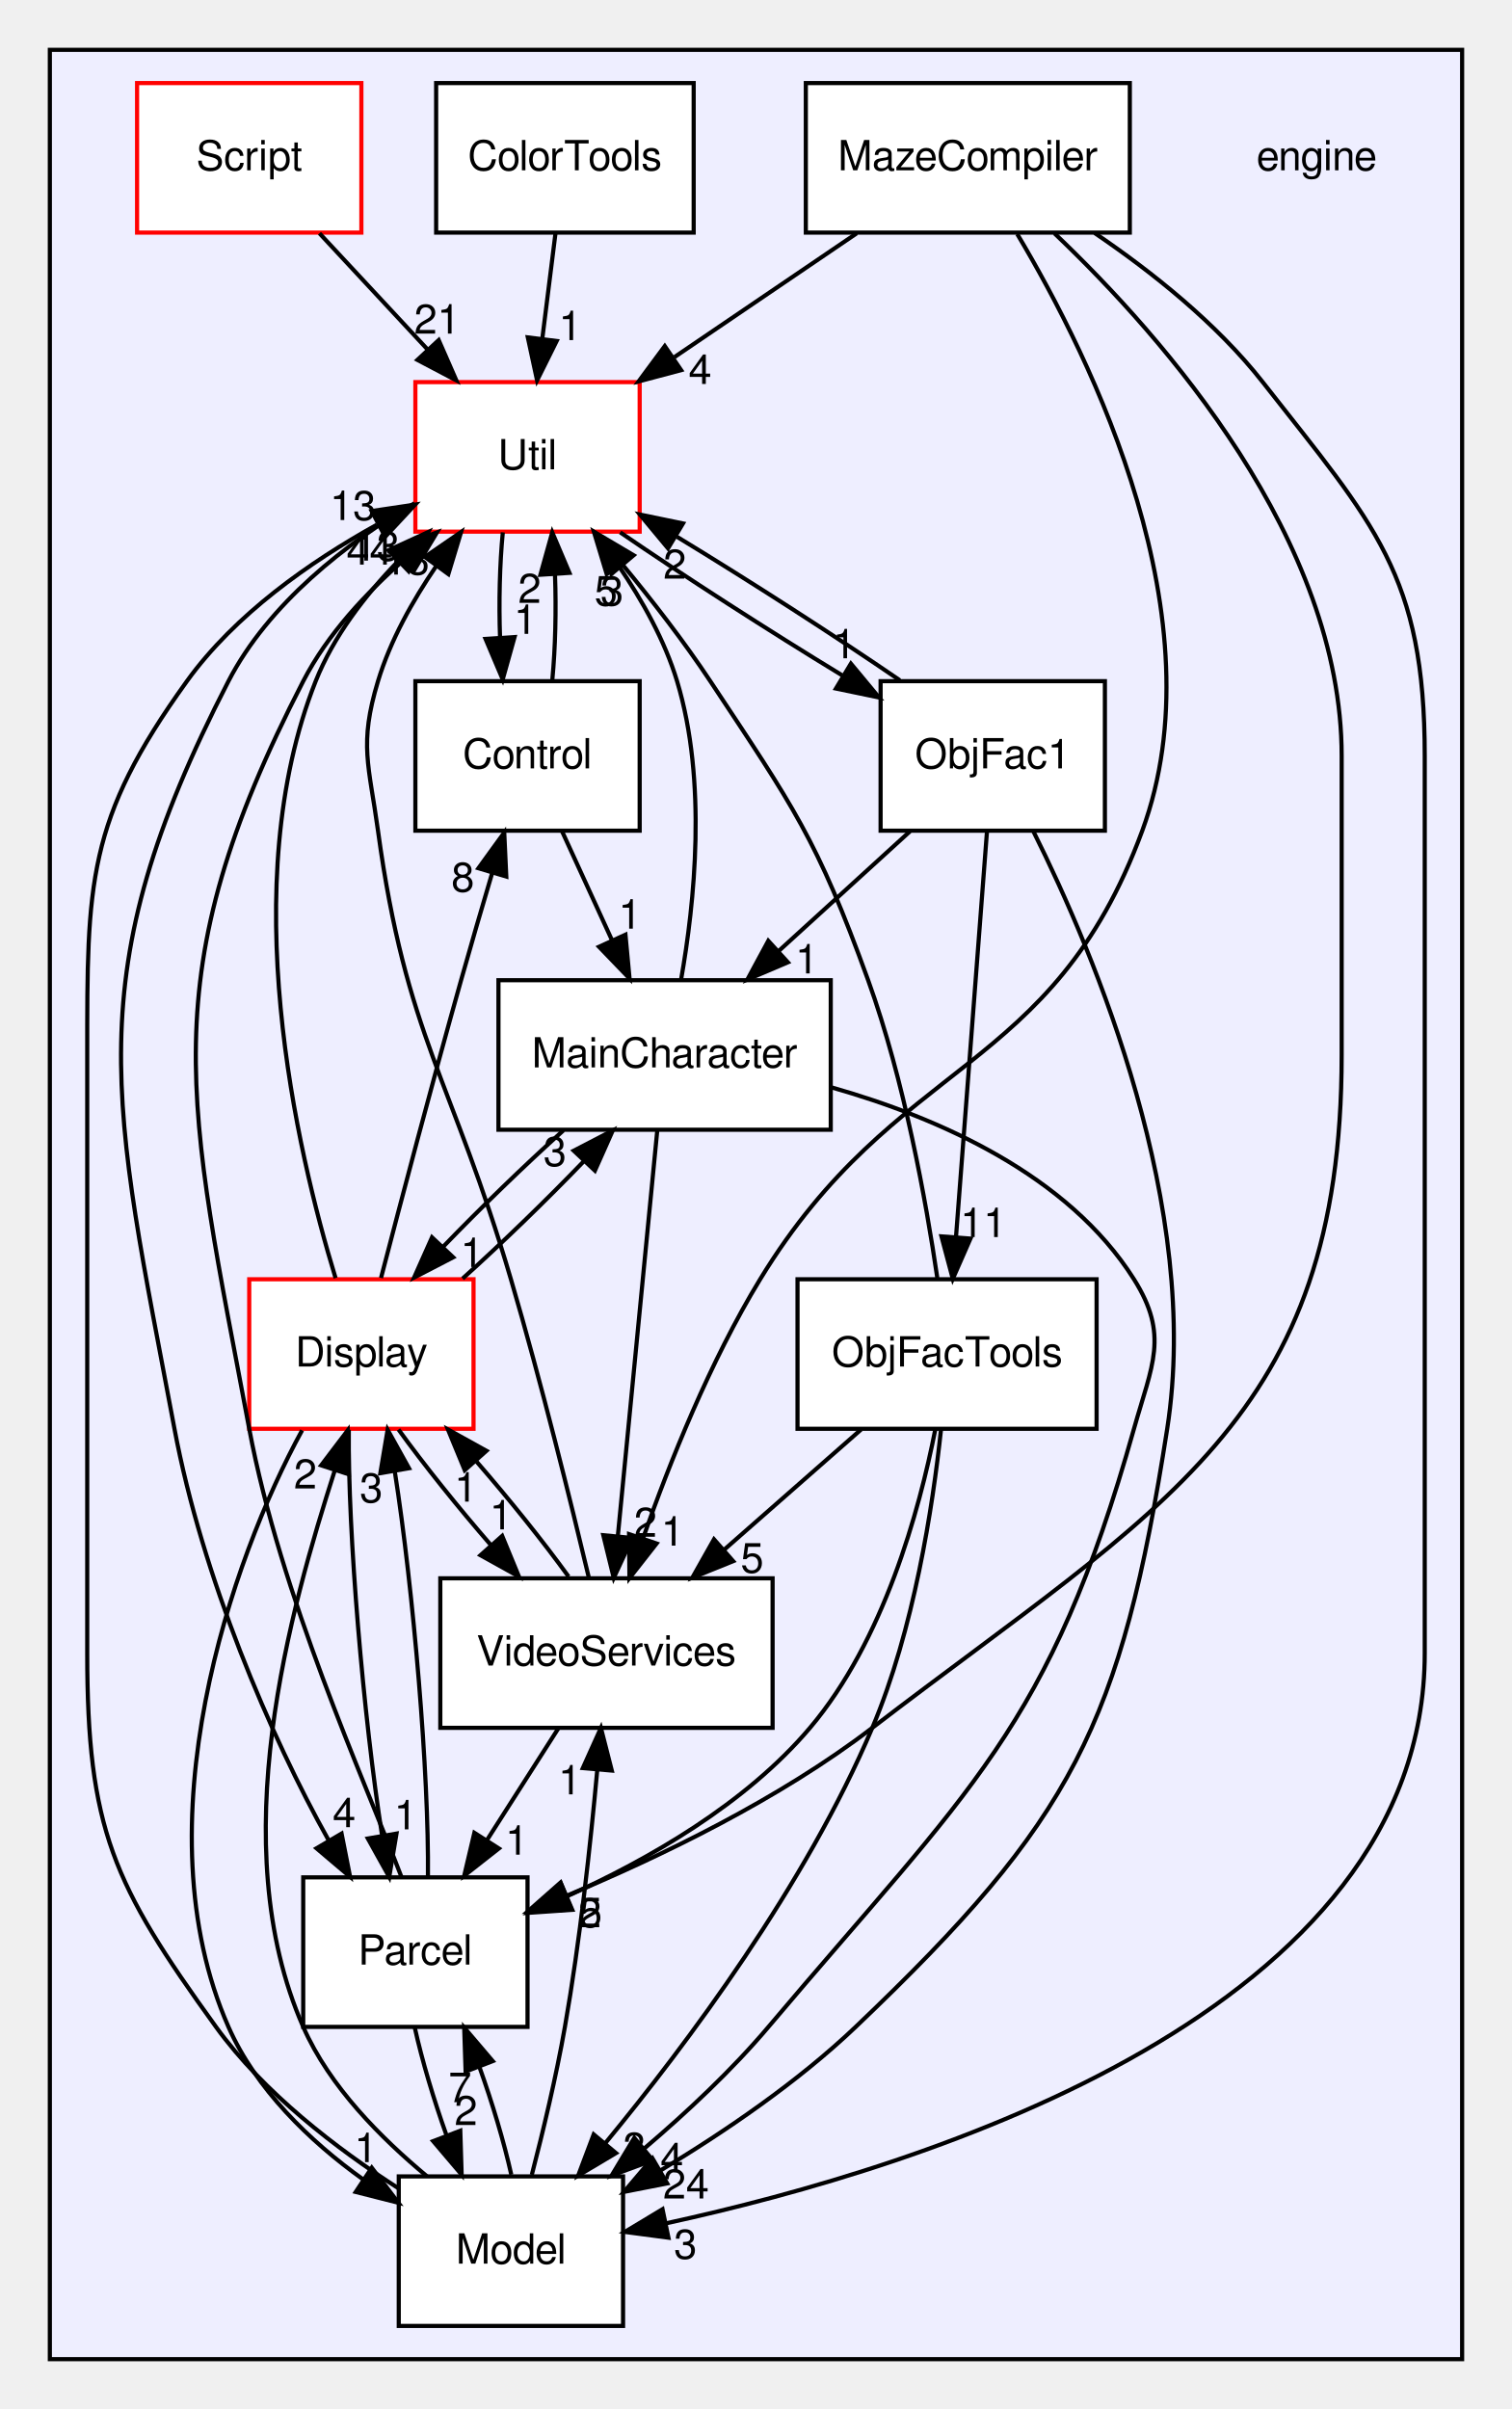
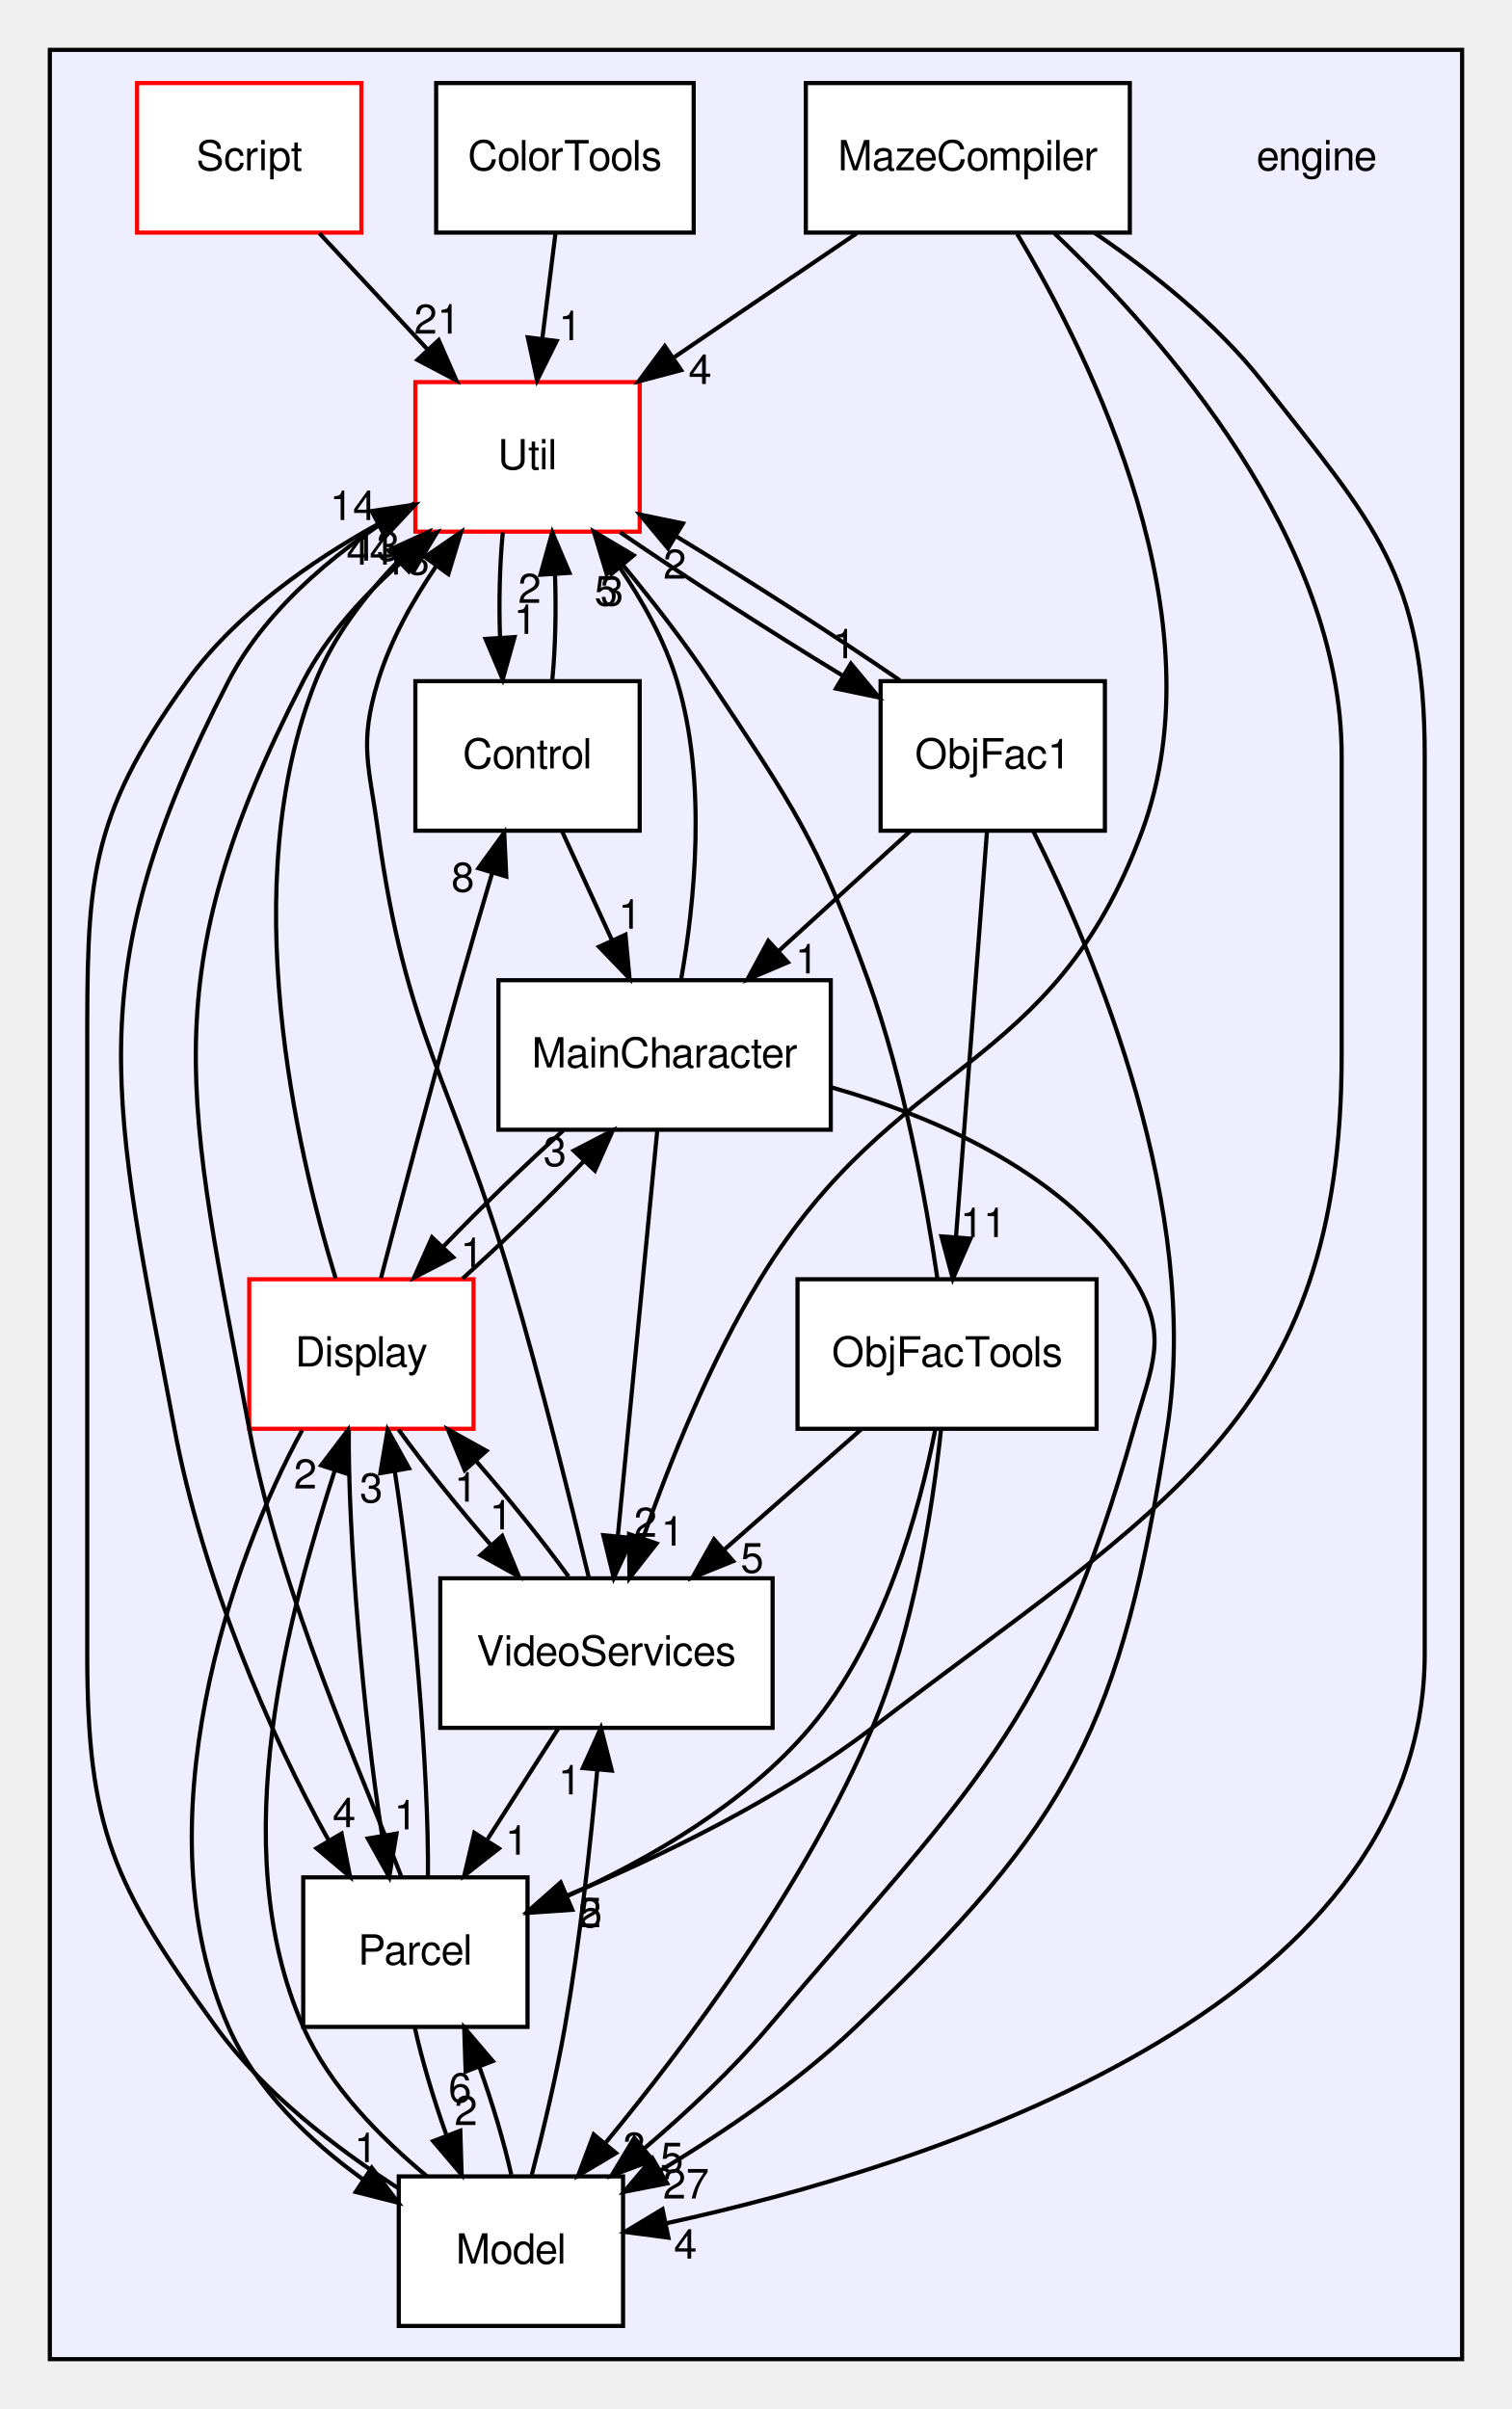
<svg xmlns="http://www.w3.org/2000/svg" xmlns:xlink="http://www.w3.org/1999/xlink" width="364pt" height="580pt" viewBox="0.00 0.00 364.00 580.00">
  <g id="graph1" class="graph" transform="scale(1 1) rotate(0) translate(4 576)">
    <g id="graph2" class="cluster">
      <a xlink:href="dir_996f45160da62e1a3d7f6046fad68f51.html" target="_top">
        <polygon fill="#eeeeff" stroke="black" points="8,-8 8,-564 348,-564 348,-8 8,-8" />
      </a>
    </g>
    <g id="node2" class="node">
      <text text-anchor="middle" x="313" y="-535" font-family="FreeSans" font-size="10.00">engine</text>
    </g>
    <g id="node3" class="node">
      <a xlink:href="dir_b64b6649c7053983cbee0ddd1f8a55f4.html" target="_top" xlink:title="ColorTools">
        <polygon fill="white" stroke="black" points="163,-556 101,-556 101,-520 163,-520 163,-556" />
        <text text-anchor="middle" x="132" y="-535" font-family="FreeSans" font-size="10.00">ColorTools</text>
      </a>
    </g>
    <g id="node13" class="node">
      <a xlink:href="dir_0934fd95ceeb46aa22ccb2d1831dae0f.html" target="_top" xlink:title="Util">
        <polygon fill="white" stroke="red" points="150,-484 96,-484 96,-448 150,-448 150,-484" />
        <text text-anchor="middle" x="123" y="-463" font-family="FreeSans" font-size="10.00">Util</text>
      </a>
    </g>
    <g id="edge63" class="edge">
      <path fill="none" stroke="black" d="M129.729,-519.831C128.766,-512.131 127.622,-502.974 126.552,-494.417" />
      <polygon fill="black" stroke="black" points="130.015,-493.902 125.302,-484.413 123.069,-494.77 130.015,-493.902" />
      <a xlink:href="dir_000013_000008.html" target="_top" xlink:title="1">
        <text text-anchor="middle" x="133.278" y="-494.117" font-family="FreeSans" font-size="10.00">1</text>
      </a>
    </g>
    <g id="node4" class="node">
      <a xlink:href="dir_26ccc65b240ef770bfb5832383ef26b1.html" target="_top" xlink:title="Control">
        <polygon fill="white" stroke="black" points="150,-412 96,-412 96,-376 150,-376 150,-412" />
        <text text-anchor="middle" x="123" y="-391" font-family="FreeSans" font-size="10.00">Control</text>
      </a>
    </g>
    <g id="node6" class="node">
      <a xlink:href="dir_c8f5c77583f5a8c611b28ad2fa22d3d0.html" target="_top" xlink:title="MainCharacter">
        <polygon fill="white" stroke="black" points="196,-340 116,-340 116,-304 196,-304 196,-340" />
        <text text-anchor="middle" x="156" y="-319" font-family="FreeSans" font-size="10.00">MainCharacter</text>
      </a>
    </g>
    <g id="edge47" class="edge">
      <path fill="none" stroke="black" d="M131.327,-375.831C134.973,-367.877 139.331,-358.369 143.363,-349.572" />
      <polygon fill="black" stroke="black" points="146.576,-350.962 147.561,-340.413 140.212,-348.046 146.576,-350.962" />
      <a xlink:href="dir_000003_000017.html" target="_top" xlink:title="1">
        <text text-anchor="middle" x="147.659" y="-352.413" font-family="FreeSans" font-size="10.00">1</text>
      </a>
    </g>
    <g id="edge45" class="edge">
      <path fill="none" stroke="black" d="M128.976,-412.413C129.707,-420.059 129.92,-429.108 129.615,-437.573" />
      <polygon fill="black" stroke="black" points="126.105,-437.626 128.952,-447.831 133.09,-438.078 126.105,-437.626" />
      <a xlink:href="dir_000003_000008.html" target="_top" xlink:title="2">
        <text text-anchor="middle" x="123.503" y="-430.856" font-family="FreeSans" font-size="10.00">2</text>
      </a>
    </g>
    <g id="node5" class="node">
      <a xlink:href="dir_fde29a0c075bb808199949ecbe7019af.html" target="_top" xlink:title="Display">
        <polygon fill="white" stroke="red" points="110,-268 56,-268 56,-232 110,-232 110,-268" />
        <text text-anchor="middle" x="83" y="-247" font-family="FreeSans" font-size="10.00">Display</text>
      </a>
    </g>
    <g id="edge11" class="edge">
      <path fill="none" stroke="black" d="M87.726,-268.312C92.463,-286.526 100.035,-315.25 107,-340 109.373,-348.431 112.044,-357.574 114.514,-365.898" />
      <polygon fill="black" stroke="black" points="111.179,-366.962 117.394,-375.542 117.887,-364.959 111.179,-366.962" />
      <a xlink:href="dir_000004_000003.html" target="_top" xlink:title="8">
        <text text-anchor="middle" x="107.43" y="-361.33" font-family="FreeSans" font-size="10.00">8</text>
      </a>
    </g>
    <g id="edge7" class="edge">
      <path fill="none" stroke="black" d="M107.367,-268.163C116.843,-276.689 127.481,-287.002 136.451,-296.31" />
      <polygon fill="black" stroke="black" points="134.128,-298.949 143.531,-303.831 139.225,-294.151 134.128,-298.949" />
      <a xlink:href="dir_000004_000017.html" target="_top" xlink:title="3">
        <text text-anchor="middle" x="129.597" y="-295.278" font-family="FreeSans" font-size="10.00">3</text>
      </a>
    </g>
    <g id="node8" class="node">
      <a xlink:href="dir_8a4097456790b4234ac847b719729965.html" target="_top" xlink:title="Model">
        <polygon fill="white" stroke="black" points="146,-52 92,-52 92,-16 146,-16 146,-52" />
        <text text-anchor="middle" x="119" y="-31" font-family="FreeSans" font-size="10.00">Model</text>
      </a>
    </g>
    <g id="edge9" class="edge">
      <path fill="none" stroke="black" d="M68.73,-231.633C51.732,-200.648 29.591,-136.616 51,-88 57.565,-73.093 70.501,-60.509 83.458,-51.249" />
      <polygon fill="black" stroke="black" points="85.503,-54.093 91.908,-45.654 81.638,-48.257 85.503,-54.093" />
      <a xlink:href="dir_000004_000014.html" target="_top" xlink:title="1">
        <text text-anchor="middle" x="84.073" y="-55.445" font-family="FreeSans" font-size="10.00">1</text>
      </a>
    </g>
    <g id="node11" class="node">
      <a xlink:href="dir_54f9da0a70d763287d8f71c22d40778c.html" target="_top" xlink:title="Parcel">
        <polygon fill="white" stroke="black" points="123,-124 69,-124 69,-88 123,-88 123,-124" />
        <text text-anchor="middle" x="96" y="-103" font-family="FreeSans" font-size="10.00">Parcel</text>
      </a>
    </g>
    <g id="edge13" class="edge">
      <path fill="none" stroke="black" d="M79.973,-231.762C79.73,-207.093 83.457,-162.86 88.003,-133.973" />
      <polygon fill="black" stroke="black" points="91.457,-134.539 89.709,-124.09 84.559,-133.349 91.457,-134.539" />
      <a xlink:href="dir_000004_000009.html" target="_top" xlink:title="1">
        <text text-anchor="middle" x="93.643" y="-135.564" font-family="FreeSans" font-size="10.00">1</text>
      </a>
    </g>
    <g id="edge3" class="edge">
      <path fill="none" stroke="black" d="M76.789,-268.286C67.371,-299.153 52.525,-363.015 72,-412 76.268,-422.734 83.793,-432.568 91.774,-440.817" />
      <polygon fill="black" stroke="black" points="89.522,-443.508 99.151,-447.928 94.38,-438.468 89.522,-443.508" />
      <a xlink:href="dir_000004_000008.html" target="_top" xlink:title="44">
        <text text-anchor="middle" x="84.964" y="-440.057" font-family="FreeSans" font-size="10.00">44</text>
      </a>
    </g>
    <g id="node14" class="node">
      <a xlink:href="dir_6c0c9a026e8202e772c067025956487c.html" target="_top" xlink:title="VideoServices">
        <polygon fill="white" stroke="black" points="182,-196 102,-196 102,-160 182,-160 182,-196" />
        <text text-anchor="middle" x="142" y="-175" font-family="FreeSans" font-size="10.00">VideoServices</text>
      </a>
    </g>
    <g id="edge5" class="edge">
      <path fill="none" stroke="black" d="M91.936,-231.831C98.045,-223.369 106.235,-213.149 114.271,-203.897" />
      <polygon fill="black" stroke="black" points="116.899,-206.209 120.935,-196.413 111.671,-201.554 116.899,-206.209" />
      <a xlink:href="dir_000004_000006.html" target="_top" xlink:title="1">
        <text text-anchor="middle" x="116.628" y="-207.782" font-family="FreeSans" font-size="10.00">1</text>
      </a>
    </g>
    <g id="edge29" class="edge">
      <path fill="none" stroke="black" d="M131.627,-303.831C122.222,-295.369 111.675,-285.149 102.749,-275.897" />
      <polygon fill="black" stroke="black" points="105.1,-273.288 95.693,-268.413 100.006,-278.09 105.1,-273.288" />
      <a xlink:href="dir_000017_000004.html" target="_top" xlink:title="1">
        <text text-anchor="middle" x="109.631" y="-270.956" font-family="FreeSans" font-size="10.00">1</text>
      </a>
    </g>
    <g id="edge35" class="edge">
      <path fill="none" stroke="black" d="M196.253,-314.177C221.869,-306.892 253.114,-293.198 269,-268 277.533,-254.465 273.334,-247.402 269,-232 248.685,-159.799 229.4,-145.299 181,-88 172.206,-77.589 161.347,-67.432 151.188,-58.788" />
      <polygon fill="black" stroke="black" points="153.175,-55.89 143.242,-52.205 148.709,-61.28 153.175,-55.89" />
-       <a xlink:href="dir_000017_000014.html" target="_top" xlink:title="4">
-         <text text-anchor="middle" x="157.755" y="-52.998" font-family="FreeSans" font-size="10.00">4</text>
+       <a xlink:href="dir_000017_000014.html" target="_top" xlink:title="5">
+         <text text-anchor="middle" x="157.755" y="-52.998" font-family="FreeSans" font-size="10.00">5</text>
      </a>
    </g>
    <g id="edge31" class="edge">
      <path fill="none" stroke="black" d="M159.946,-340.031C163.227,-358.523 166.294,-387.91 159,-412 156.044,-421.764 150.675,-431.377 144.97,-439.724" />
      <polygon fill="black" stroke="black" points="142.059,-437.776 138.99,-447.917 147.713,-441.903 142.059,-437.776" />
      <a xlink:href="dir_000017_000008.html" target="_top" xlink:title="5">
        <text text-anchor="middle" x="141.884" y="-430.199" font-family="FreeSans" font-size="10.00">5</text>
      </a>
    </g>
    <g id="edge33" class="edge">
      <path fill="none" stroke="black" d="M154.227,-303.762C151.839,-279.201 147.566,-235.247 144.757,-206.354" />
      <polygon fill="black" stroke="black" points="148.21,-205.704 143.759,-196.09 141.243,-206.381 148.21,-205.704" />
      <a xlink:href="dir_000017_000006.html" target="_top" xlink:title="2">
        <text text-anchor="middle" x="151.384" y="-206.007" font-family="FreeSans" font-size="10.00">2</text>
      </a>
    </g>
    <g id="node7" class="node">
      <a xlink:href="dir_d746cbd3279d9beb10f2c4393449bb6e.html" target="_top" xlink:title="MazeCompiler">
        <polygon fill="white" stroke="black" points="268,-556 190,-556 190,-520 268,-520 268,-556" />
        <text text-anchor="middle" x="229" y="-535" font-family="FreeSans" font-size="10.00">MazeCompiler</text>
      </a>
    </g>
    <g id="edge53" class="edge">
      <path fill="none" stroke="black" d="M259.535,-519.9C273.302,-510.552 288.919,-498.139 300,-484 326.891,-449.688 339,-437.594 339,-394 339,-394 339,-394 339,-178 339,-91.733 219.113,-54.359 156.34,-40.703" />
      <polygon fill="black" stroke="black" points="156.922,-37.249 146.418,-38.639 155.496,-44.102 156.922,-37.249" />
-       <a xlink:href="dir_000016_000014.html" target="_top" xlink:title="3">
-         <text text-anchor="middle" x="161.019" y="-32.202" font-family="FreeSans" font-size="10.00">3</text>
+       <a xlink:href="dir_000016_000014.html" target="_top" xlink:title="4">
+         <text text-anchor="middle" x="161.019" y="-32.202" font-family="FreeSans" font-size="10.00">4</text>
      </a>
    </g>
    <g id="edge55" class="edge">
      <path fill="none" stroke="black" d="M249.874,-519.803C276.461,-494.492 319,-445.887 319,-394 319,-394 319,-394 319,-322 319,-234.215 275.663,-213.417 206,-160 183.647,-142.86 154.99,-129.004 132.53,-119.621" />
      <polygon fill="black" stroke="black" points="133.589,-116.273 123.007,-115.753 130.955,-122.759 133.589,-116.273" />
      <a xlink:href="dir_000016_000009.html" target="_top" xlink:title="2">
        <text text-anchor="middle" x="137.988" y="-111.995" font-family="FreeSans" font-size="10.00">2</text>
      </a>
    </g>
    <g id="edge49" class="edge">
      <path fill="none" stroke="black" d="M202.252,-519.831C188.945,-510.793 172.684,-499.748 158.363,-490.02" />
      <polygon fill="black" stroke="black" points="159.979,-486.886 149.74,-484.163 156.045,-492.677 159.979,-486.886" />
      <a xlink:href="dir_000016_000008.html" target="_top" xlink:title="4">
        <text text-anchor="middle" x="164.547" y="-483.557" font-family="FreeSans" font-size="10.00">4</text>
      </a>
    </g>
    <g id="edge51" class="edge">
      <path fill="none" stroke="black" d="M240.892,-519.662C259.04,-489.253 289.672,-426.714 271,-376 249.214,-316.829 211.84,-321.828 179,-268 166.973,-248.287 157.241,-223.967 150.782,-205.58" />
      <polygon fill="black" stroke="black" points="154.072,-204.382 147.537,-196.042 147.445,-206.636 154.072,-204.382" />
      <a xlink:href="dir_000016_000006.html" target="_top" xlink:title="1">
        <text text-anchor="middle" x="157.917" y="-203.87" font-family="FreeSans" font-size="10.00">1</text>
      </a>
    </g>
    <g id="edge37" class="edge">
      <path fill="none" stroke="black" d="M98.773,-52.04C87.777,-61.22 75.38,-73.513 69,-88 49.598,-132.058 65.963,-188.777 76.632,-222.087" />
      <polygon fill="black" stroke="black" points="73.311,-223.192 79.714,-231.633 79.972,-221.041 73.311,-223.192" />
      <a xlink:href="dir_000014_000004.html" target="_top" xlink:title="2">
        <text text-anchor="middle" x="69.505" y="-217.644" font-family="FreeSans" font-size="10.00">2</text>
      </a>
    </g>
    <g id="edge43" class="edge">
      <path fill="none" stroke="black" d="M119.094,-52.413C117.326,-60.314 114.526,-69.713 111.395,-78.417" />
      <polygon fill="black" stroke="black" points="108.096,-77.242 107.756,-87.831 114.626,-79.765 108.096,-77.242" />
-       <a xlink:href="dir_000014_000009.html" target="_top" xlink:title="7">
-         <text text-anchor="middle" x="106.744" y="-69.866" font-family="FreeSans" font-size="10.00">7</text>
+       <a xlink:href="dir_000014_000009.html" target="_top" xlink:title="6">
+         <text text-anchor="middle" x="106.744" y="-69.866" font-family="FreeSans" font-size="10.00">6</text>
      </a>
    </g>
    <g id="edge39" class="edge">
      <path fill="none" stroke="black" d="M91.864,-49.176C77.09,-58.649 59.526,-72.063 48,-88 23.207,-122.281 17,-135.694 17,-178 17,-322 17,-322 17,-322 17,-363.398 16.794,-378.416 41,-412 52.581,-428.068 70.542,-440.674 86.706,-449.652" />
      <polygon fill="black" stroke="black" points="85.474,-452.958 95.953,-454.517 88.733,-446.763 85.474,-452.958" />
-       <a xlink:href="dir_000014_000008.html" target="_top" xlink:title="13">
-         <text text-anchor="middle" x="80.971" y="-450.797" font-family="FreeSans" font-size="10.00">13</text>
+       <a xlink:href="dir_000014_000008.html" target="_top" xlink:title="14">
+         <text text-anchor="middle" x="80.971" y="-450.797" font-family="FreeSans" font-size="10.00">14</text>
      </a>
    </g>
    <g id="edge41" class="edge">
      <path fill="none" stroke="black" d="M124.03,-52.374C126.721,-62.764 129.903,-76.032 132,-88 135.612,-108.615 138.172,-132.127 139.797,-149.949" />
      <polygon fill="black" stroke="black" points="136.315,-150.316 140.667,-159.976 143.289,-149.711 136.315,-150.316" />
      <a xlink:href="dir_000014_000006.html" target="_top" xlink:title="1">
        <text text-anchor="middle" x="133.176" y="-143.981" font-family="FreeSans" font-size="10.00">1</text>
      </a>
    </g>
    <g id="node9" class="node">
      <a xlink:href="dir_11ef1ec48ce85ffc975edfd5f1c95b97.html" target="_top" xlink:title="ObjFac1">
        <polygon fill="white" stroke="black" points="262,-412 208,-412 208,-376 262,-376 262,-412" />
        <text text-anchor="middle" x="235" y="-391" font-family="FreeSans" font-size="10.00">ObjFac1</text>
      </a>
    </g>
    <g id="edge67" class="edge">
      <path fill="none" stroke="black" d="M215.065,-375.831C205.522,-367.134 193.94,-356.578 183.569,-347.127" />
      <polygon fill="black" stroke="black" points="185.677,-344.312 175.929,-340.163 180.962,-349.486 185.677,-344.312" />
      <a xlink:href="dir_000005_000017.html" target="_top" xlink:title="1">
        <text text-anchor="middle" x="190.246" y="-341.635" font-family="FreeSans" font-size="10.00">1</text>
      </a>
    </g>
    <g id="edge69" class="edge">
      <path fill="none" stroke="black" d="M244.81,-375.785C259.657,-346.061 285.277,-285.11 277,-232 265.888,-160.7 254.252,-137.768 202,-88 188.056,-74.719 170.424,-62.722 155,-53.427" />
      <polygon fill="black" stroke="black" points="156.616,-50.317 146.219,-48.278 153.075,-56.356 156.616,-50.317" />
-       <a xlink:href="dir_000005_000014.html" target="_top" xlink:title="24">
-         <text text-anchor="middle" x="161.153" y="-46.686" font-family="FreeSans" font-size="10.00">24</text>
+       <a xlink:href="dir_000005_000014.html" target="_top" xlink:title="27">
+         <text text-anchor="middle" x="161.153" y="-46.686" font-family="FreeSans" font-size="10.00">27</text>
      </a>
    </g>
    <g id="node10" class="node">
      <a xlink:href="dir_15d76760591361bf74d67120242b4d0d.html" target="_top" xlink:title="ObjFacTools">
        <polygon fill="white" stroke="black" points="260,-268 188,-268 188,-232 260,-232 260,-268" />
        <text text-anchor="middle" x="224" y="-247" font-family="FreeSans" font-size="10.00">ObjFacTools</text>
      </a>
    </g>
    <g id="edge71" class="edge">
      <path fill="none" stroke="black" d="M233.607,-375.762C231.731,-351.201 228.373,-307.247 226.166,-278.354" />
      <polygon fill="black" stroke="black" points="229.633,-277.794 225.382,-268.09 222.654,-278.327 229.633,-277.794" />
      <a xlink:href="dir_000005_000007.html" target="_top" xlink:title="11">
        <text text-anchor="middle" x="232.738" y="-278.162" font-family="FreeSans" font-size="10.00">11</text>
      </a>
    </g>
    <g id="edge65" class="edge">
      <path fill="none" stroke="black" d="M212.639,-412.204C197.244,-422.76 176.613,-436.044 158.965,-446.77" />
      <polygon fill="black" stroke="black" points="156.827,-443.971 150.053,-452.118 160.428,-449.974 156.827,-443.971" />
      <a xlink:href="dir_000005_000008.html" target="_top" xlink:title="2">
        <text text-anchor="middle" x="158.448" y="-436.687" font-family="FreeSans" font-size="10.00">2</text>
      </a>
    </g>
    <g id="edge77" class="edge">
      <path fill="none" stroke="black" d="M222.539,-231.775C220.549,-213.128 216.01,-183.621 206,-160 189.971,-122.177 161.592,-84.105 141.614,-59.867" />
      <polygon fill="black" stroke="black" points="144.295,-57.617 135.191,-52.197 138.929,-62.111 144.295,-57.617" />
      <a xlink:href="dir_000007_000014.html" target="_top" xlink:title="3">
        <text text-anchor="middle" x="148.78" y="-55.55" font-family="FreeSans" font-size="10.00">3</text>
      </a>
    </g>
    <g id="edge79" class="edge">
      <path fill="none" stroke="black" d="M221.182,-231.912C217.325,-212.285 208.746,-180.955 191,-160 175.511,-141.711 152.176,-128.323 132.509,-119.452" />
      <polygon fill="black" stroke="black" points="133.769,-116.184 123.199,-115.458 131.01,-122.617 133.769,-116.184" />
      <a xlink:href="dir_000007_000009.html" target="_top" xlink:title="5">
        <text text-anchor="middle" x="138.192" y="-111.992" font-family="FreeSans" font-size="10.00">5</text>
      </a>
    </g>
    <g id="edge73" class="edge">
      <path fill="none" stroke="black" d="M221.652,-268.339C218.936,-286.822 213.685,-315.97 205,-340 192.7,-374.029 186.97,-381.827 167,-412 160.728,-421.476 153.132,-431.271 146.029,-439.875" />
      <polygon fill="black" stroke="black" points="143.196,-437.806 139.43,-447.709 148.549,-442.316 143.196,-437.806" />
      <a xlink:href="dir_000007_000008.html" target="_top" xlink:title="3">
        <text text-anchor="middle" x="143.34" y="-430.227" font-family="FreeSans" font-size="10.00">3</text>
      </a>
    </g>
    <g id="edge75" class="edge">
      <path fill="none" stroke="black" d="M203.308,-231.831C193.305,-223.048 181.145,-212.371 170.3,-202.849" />
      <polygon fill="black" stroke="black" points="172.509,-200.131 162.685,-196.163 167.891,-205.391 172.509,-200.131" />
      <a xlink:href="dir_000007_000006.html" target="_top" xlink:title="5">
        <text text-anchor="middle" x="177.084" y="-197.369" font-family="FreeSans" font-size="10.00">5</text>
      </a>
    </g>
    <g id="edge57" class="edge">
      <path fill="none" stroke="black" d="M99.025,-124.09C99.285,-148.681 95.567,-192.905 91.025,-221.853" />
      <polygon fill="black" stroke="black" points="87.566,-221.314 89.32,-231.762 94.465,-222.501 87.566,-221.314" />
      <a xlink:href="dir_000009_000004.html" target="_top" xlink:title="3">
        <text text-anchor="middle" x="85.377" y="-214.29" font-family="FreeSans" font-size="10.00">3</text>
      </a>
    </g>
    <g id="edge61" class="edge">
      <path fill="none" stroke="black" d="M95.852,-87.831C97.599,-79.962 100.384,-70.571 103.508,-61.853" />
      <polygon fill="black" stroke="black" points="106.816,-63.003 107.142,-52.413 100.283,-60.489 106.816,-63.003" />
      <a xlink:href="dir_000009_000014.html" target="_top" xlink:title="2">
        <text text-anchor="middle" x="108.175" y="-64.378" font-family="FreeSans" font-size="10.00">2</text>
      </a>
    </g>
    <g id="edge59" class="edge">
      <path fill="none" stroke="black" d="M92.63,-124.146C83.461,-148.077 63.53,-191.861 56,-232 41.211,-310.833 32.239,-340.712 69,-412 74.829,-423.303 84.129,-433.232 93.445,-441.391" />
      <polygon fill="black" stroke="black" points="91.266,-444.13 101.198,-447.819 95.734,-438.742 91.266,-444.13" />
      <a xlink:href="dir_000009_000008.html" target="_top" xlink:title="13">
        <text text-anchor="middle" x="86.686" y="-441.022" font-family="FreeSans" font-size="10.00">13</text>
      </a>
    </g>
    <g id="node12" class="node">
      <a xlink:href="dir_5791af8b71f809e8dfc76f7b037a999b.html" target="_top" xlink:title="Script">
        <polygon fill="white" stroke="red" points="83,-556 29,-556 29,-520 83,-520 83,-556" />
        <text text-anchor="middle" x="56" y="-535" font-family="FreeSans" font-size="10.00">Script</text>
      </a>
    </g>
    <g id="edge27" class="edge">
      <path fill="none" stroke="black" d="M72.907,-519.831C80.781,-511.369 90.292,-501.149 98.901,-491.897" />
      <polygon fill="black" stroke="black" points="101.615,-494.118 105.865,-484.413 96.491,-489.35 101.615,-494.118" />
      <a xlink:href="dir_000010_000008.html" target="_top" xlink:title="21">
        <text text-anchor="middle" x="101.245" y="-495.684" font-family="FreeSans" font-size="10.00">21</text>
      </a>
    </g>
    <g id="edge15" class="edge">
      <path fill="none" stroke="black" d="M117.048,-447.831C116.297,-440.131 116.076,-430.974 116.385,-422.417" />
      <polygon fill="black" stroke="black" points="119.879,-422.616 117.024,-412.413 112.893,-422.17 119.879,-422.616" />
      <a xlink:href="dir_000008_000003.html" target="_top" xlink:title="1">
        <text text-anchor="middle" x="122.484" y="-423.384" font-family="FreeSans" font-size="10.00">1</text>
      </a>
    </g>
    <g id="edge19" class="edge">
      <path fill="none" stroke="black" d="M145.31,-447.831C160.621,-437.331 181.129,-424.122 198.727,-413.417" />
      <polygon fill="black" stroke="black" points="200.852,-416.224 207.622,-408.075 197.248,-410.223 200.852,-416.224" />
      <a xlink:href="dir_000008_000005.html" target="_top" xlink:title="1">
        <text text-anchor="middle" x="199.232" y="-417.509" font-family="FreeSans" font-size="10.00">1</text>
      </a>
    </g>
    <g id="edge17" class="edge">
      <path fill="none" stroke="black" d="M95.773,-454.818C79.513,-445.423 60.573,-430.565 51,-412 14.239,-340.712 23.211,-310.833 38,-232 44.677,-196.408 61.104,-157.95 75.074,-133.009" />
      <polygon fill="black" stroke="black" points="78.233,-134.541 80.282,-124.146 72.198,-130.995 78.233,-134.541" />
      <a xlink:href="dir_000008_000009.html" target="_top" xlink:title="4">
        <text text-anchor="middle" x="78.86" y="-136.079" font-family="FreeSans" font-size="10.00">4</text>
      </a>
    </g>
    <g id="edge21" class="edge">
      <path fill="none" stroke="black" d="M132.887,-196.413C126.8,-204.824 118.694,-214.932 110.738,-224.092" />
      <polygon fill="black" stroke="black" points="107.882,-222.037 103.841,-231.831 113.107,-226.695 107.882,-222.037" />
      <a xlink:href="dir_000006_000004.html" target="_top" xlink:title="1">
        <text text-anchor="middle" x="108.154" y="-214.465" font-family="FreeSans" font-size="10.00">1</text>
      </a>
    </g>
    <g id="edge25" class="edge">
      <path fill="none" stroke="black" d="M130.392,-159.831C125.202,-151.708 118.977,-141.964 113.258,-133.012" />
      <polygon fill="black" stroke="black" points="116.097,-130.956 107.764,-124.413 110.199,-134.725 116.097,-130.956" />
      <a xlink:href="dir_000006_000009.html" target="_top" xlink:title="1">
        <text text-anchor="middle" x="120.425" y="-129.456" font-family="FreeSans" font-size="10.00">1</text>
      </a>
    </g>
    <g id="edge23" class="edge">
      <path fill="none" stroke="black" d="M137.793,-196.033C133.444,-214.277 126.279,-243.245 119,-268 104.878,-316.029 93.761,-326.396 87,-376 84.839,-391.853 82.364,-396.687 87,-412 89.956,-421.764 95.325,-431.377 101.03,-439.724" />
      <polygon fill="black" stroke="black" points="98.287,-441.903 107.01,-447.917 103.941,-437.776 98.287,-441.903" />
      <a xlink:href="dir_000006_000008.html" target="_top" xlink:title="13">
        <text text-anchor="middle" x="93.875" y="-437.673" font-family="FreeSans" font-size="10.00">13</text>
      </a>
    </g>
  </g>
</svg>
